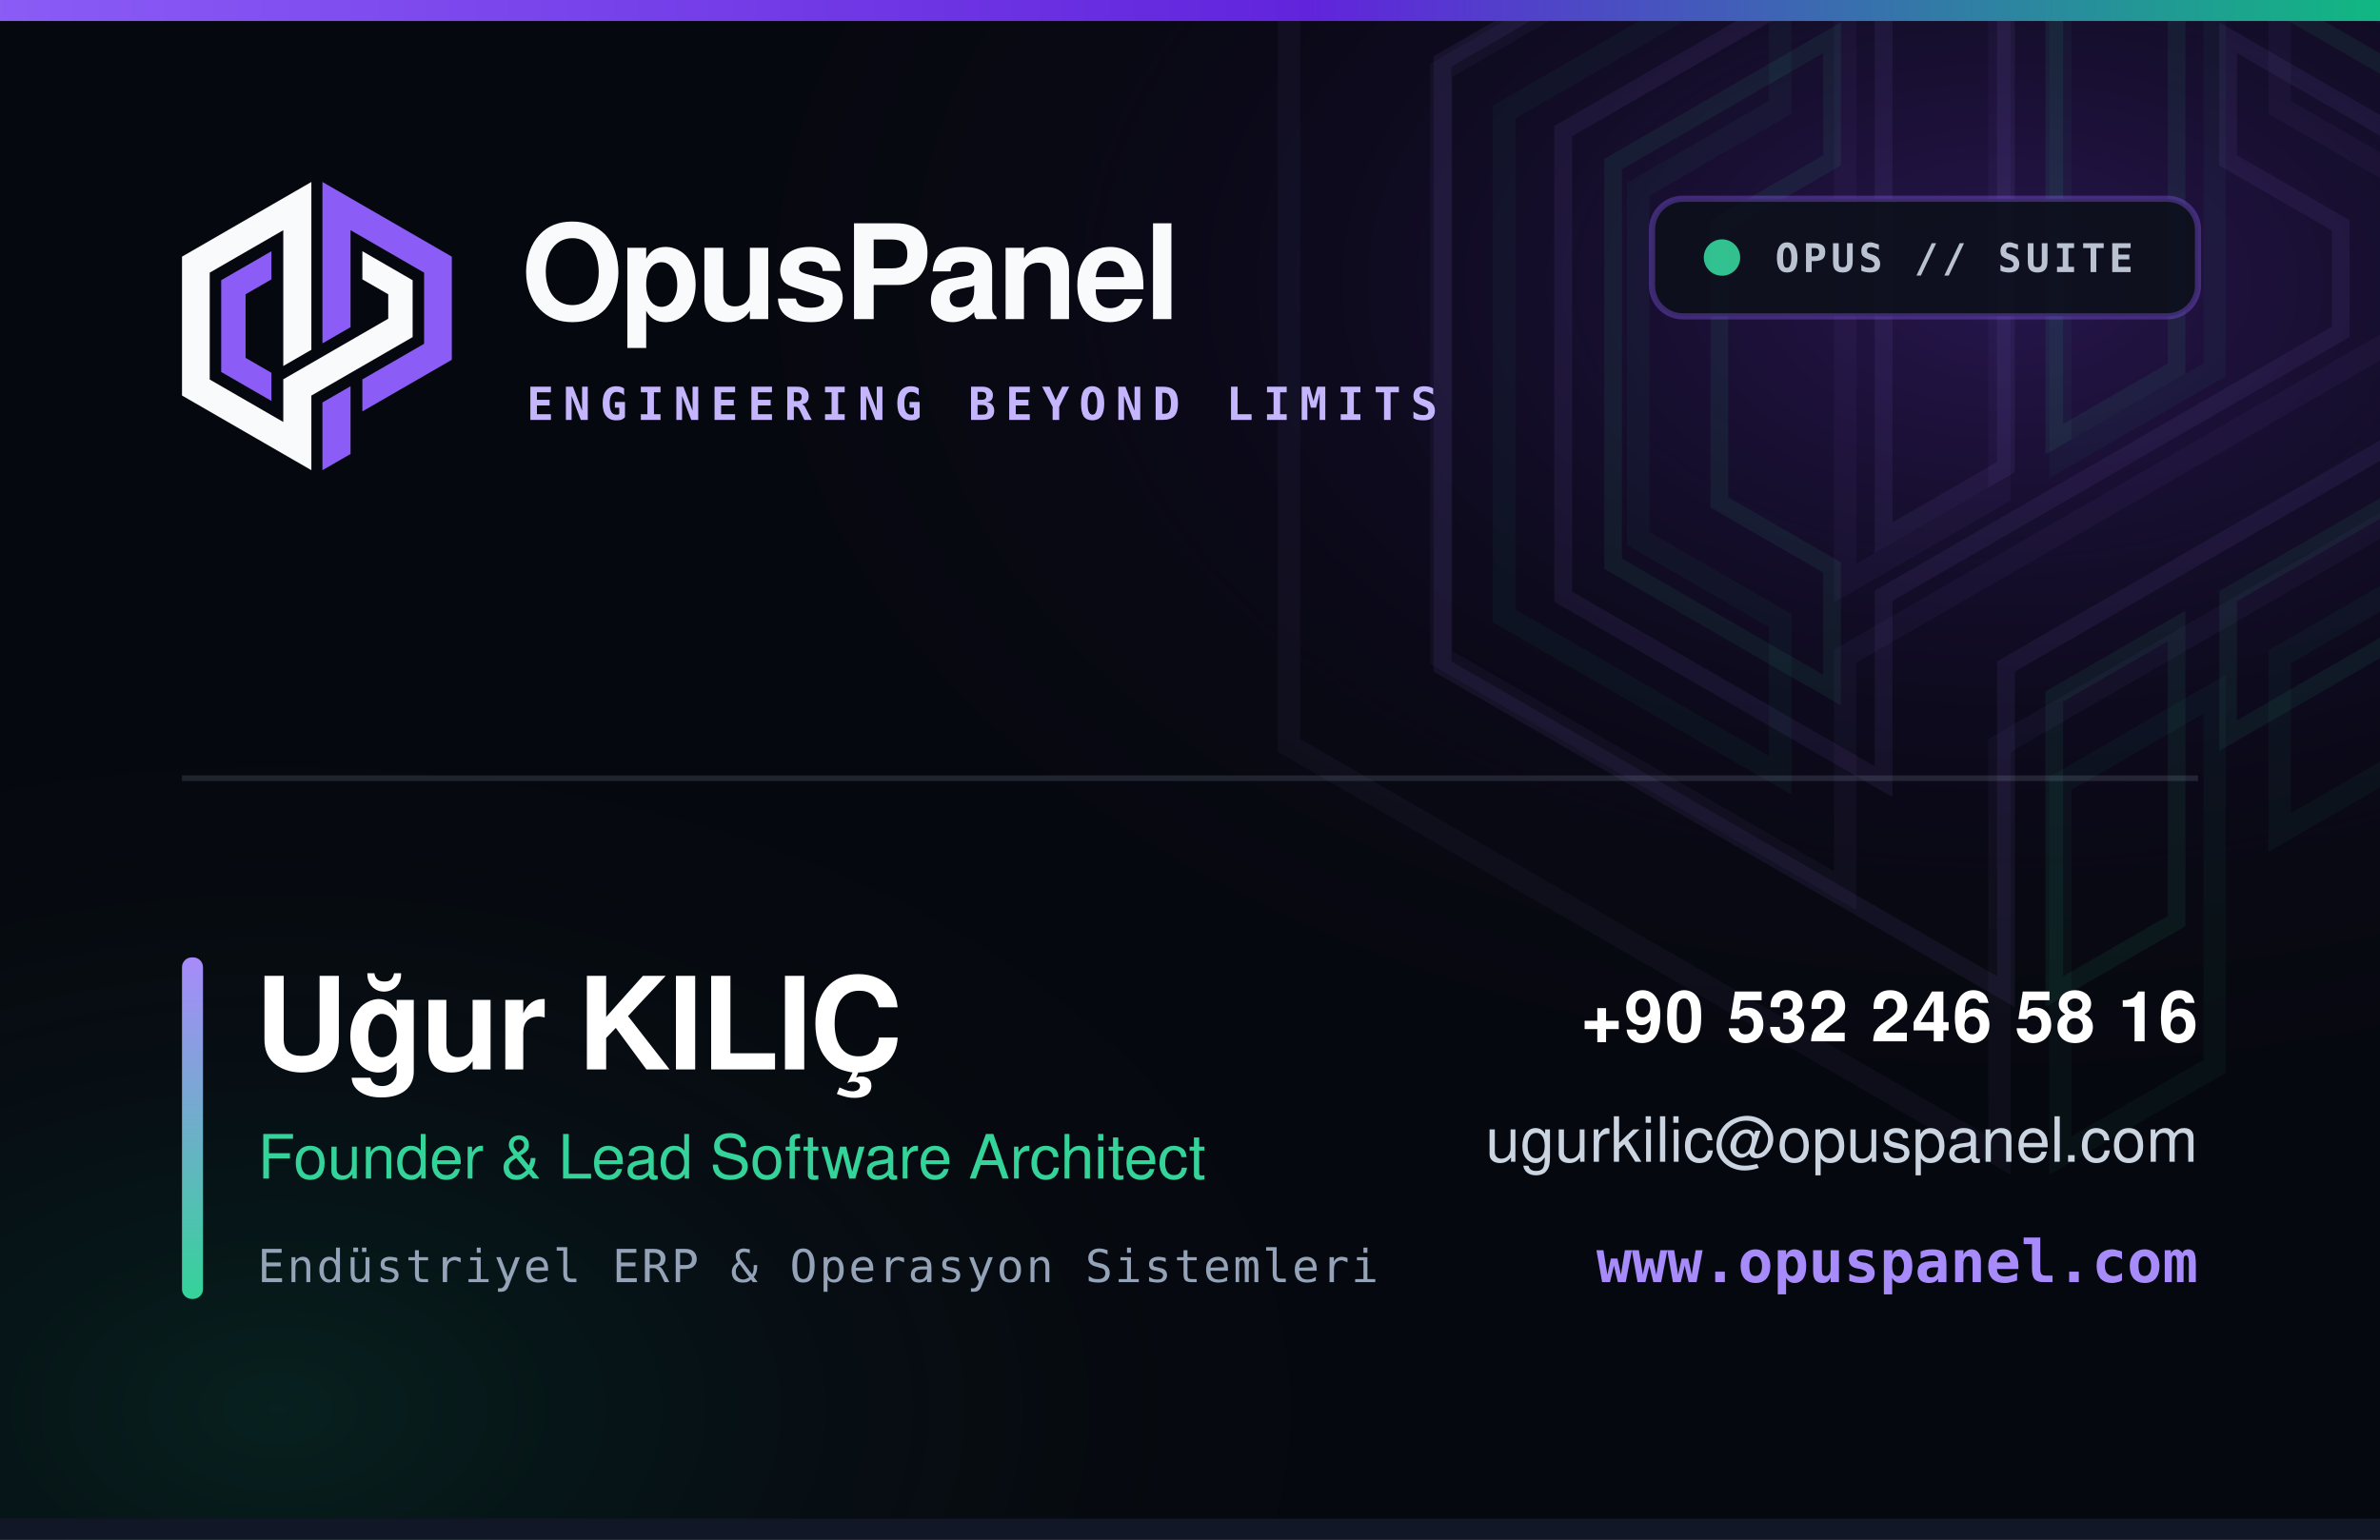
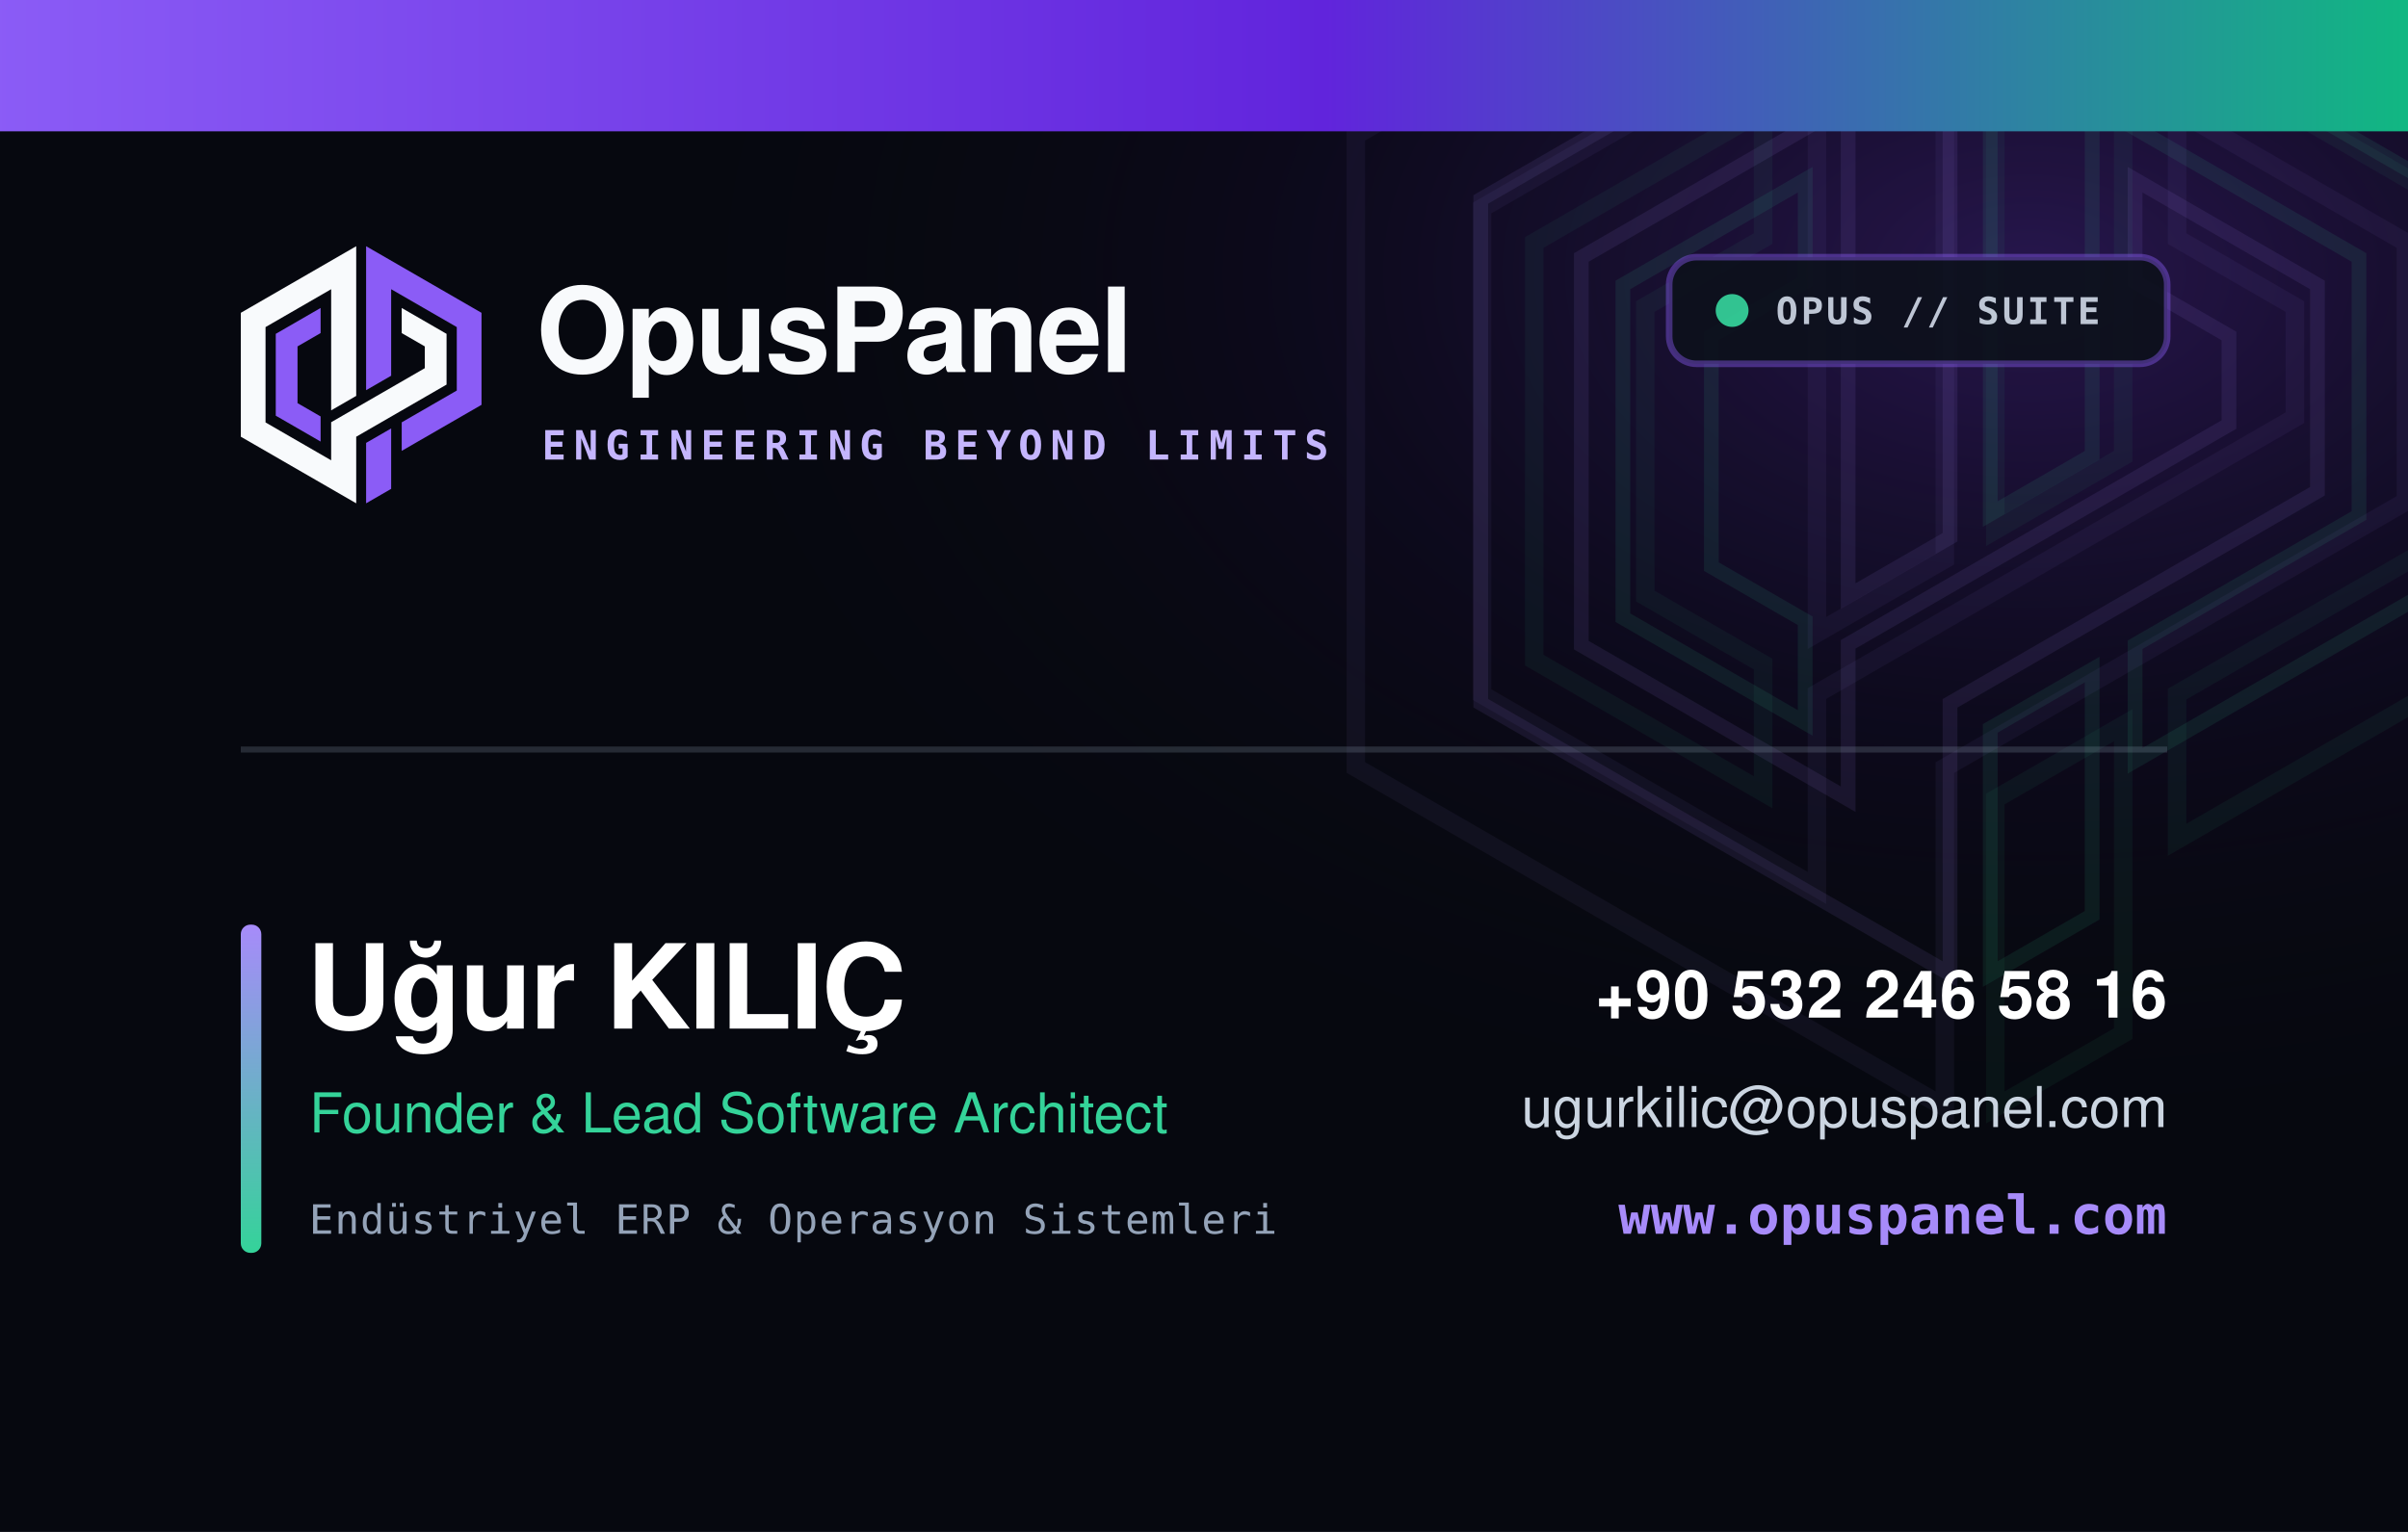
- <svg xmlns="http://www.w3.org/2000/svg" viewBox="0 0 85 55" width="85mm" height="55mm">
+ <svg xmlns="http://www.w3.org/2000/svg" viewBox="-3 -3 88 56" width="88mm" height="56mm">
  <defs>
    <linearGradient id="frontAccent" x1="0%" y1="0%" x2="100%" y2="0%">
      <stop offset="0%" stop-color="#8b5cf6" />
      <stop offset="55%" stop-color="#6124dc" />
      <stop offset="100%" stop-color="#10b981" />
    </linearGradient>
    <linearGradient id="verticalBar" x1="0%" y1="0%" x2="0%" y2="100%">
      <stop offset="0%" stop-color="#a78bfa" />
      <stop offset="100%" stop-color="#34d399" />
    </linearGradient>
    <radialGradient id="glowViolet" cx="84%" cy="18%" r="58%">
      <stop offset="0%" stop-color="#7c3aed" stop-opacity="0.28" />
      <stop offset="55%" stop-color="#4c1d95" stop-opacity="0.08" />
      <stop offset="100%" stop-color="#06080f" stop-opacity="0" />
    </radialGradient>
-     <radialGradient id="glowEmerald" cx="12%" cy="92%" r="48%">
-       <stop offset="0%" stop-color="#10b981" stop-opacity="0.14" />
-       <stop offset="100%" stop-color="#06080f" stop-opacity="0" />
-     </radialGradient>
    <clipPath id="bleedClipFront">
-       <rect x="0" y="0" width="85" height="55" />
+       <rect x="-3" y="-3" width="88" height="56" />
    </clipPath>
  </defs>
  <g clip-path="url(#bleedClipFront)">
-     <rect x="0" y="0" width="85" height="55" fill="#06080f" />
-     <rect x="0" y="0" width="85" height="55" fill="url(#glowViolet)" />
-     <rect x="0" y="0" width="85" height="55" fill="url(#glowEmerald)" />
-     <g transform="translate(43.12 -16.44) scale(0.115)" opacity="0.075">
+     <rect x="-3" y="-3" width="88" height="56" fill="#06080f" />
+     <rect x="-3" y="-3" width="88" height="56" fill="url(#glowViolet)" />
+     <g transform="translate(43.96 -11.59) scale(0.098)" opacity="0.095">
      <path fill="none" stroke="#a78bfa" stroke-width="5.5" d="M 73.00,162.04 L 248.00,61.00 L 248.00,288.06 L 210.00,310.00 L 210.00,126.24 L 110.50,183.69 L 110.50,328.31 L 210.00,385.76 L 210.00,328.00 L 352.00,246.02 L 352.00,212.98 L 317.00,192.78 L 317.00,154.68 L 385.00,193.94 L 385.00,270.90 L 248.00,350.00 L 248.00,451.00 L 73.00,349.96 Z" />
      <path fill="none" stroke="#34d399" stroke-width="5.5" d="M 263.00,61.00 L 438.00,162.04 L 438.00,301.60 L 317.00,371.46 L 317.00,328.16 L 400.50,279.95 L 400.50,183.69 L 301.00,126.24 L 301.00,257.46 L 263.00,279.40 Z M 126.00,193.94 L 194.00,154.68 L 194.00,192.78 L 159.00,212.98 L 159.00,299.02 L 194.00,319.22 L 194.00,357.32 L 126.00,318.06 Z M 263.00,359.34 L 301.00,337.40 L 301.00,429.06 L 263.00,451.00 Z" />
    </g>
-     <g transform="translate(35.45 -24.12) scale(0.145)" opacity="0.045">
+     <g transform="translate(37.57 -17.99) scale(0.123)" opacity="0.055">
      <path fill="none" stroke="#a78bfa" stroke-width="5.5" d="M 73.00,162.04 L 248.00,61.00 L 248.00,288.06 L 210.00,310.00 L 210.00,126.24 L 110.50,183.69 L 110.50,328.31 L 210.00,385.76 L 210.00,328.00 L 352.00,246.02 L 352.00,212.98 L 317.00,192.78 L 317.00,154.68 L 385.00,193.94 L 385.00,270.90 L 248.00,350.00 L 248.00,451.00 L 73.00,349.96 Z" />
      <path fill="none" stroke="#34d399" stroke-width="5.5" d="M 263.00,61.00 L 438.00,162.04 L 438.00,301.60 L 317.00,371.46 L 317.00,328.16 L 400.50,279.95 L 400.50,183.69 L 301.00,126.24 L 301.00,257.46 L 263.00,279.40 Z M 126.00,193.94 L 194.00,154.68 L 194.00,192.78 L 159.00,212.98 L 159.00,299.02 L 194.00,319.22 L 194.00,357.32 L 126.00,318.06 Z M 263.00,359.34 L 301.00,337.40 L 301.00,429.06 L 263.00,451.00 Z" />
    </g>
-     <rect x="0" y="0" width="85" height="0.75" fill="url(#frontAccent)" />
-     <rect x="0" y="54.25" width="85" height="0.75" fill="#111726" />
-     <g transform="translate(4.573 4.890) scale(0.0264)">
+     <rect x="-3" y="-3" width="88" height="4.8" fill="url(#frontAccent)" />
+     <g transform="translate(4.041 4.530) scale(0.0241)">
      <path fill="#f8fafc" d="M 73.00,162.04 L 248.00,61.00 L 248.00,288.06 L 210.00,310.00 L 210.00,126.24 L 110.50,183.69 L 110.50,328.31 L 210.00,385.76 L 210.00,328.00 L 352.00,246.02 L 352.00,212.98 L 317.00,192.78 L 317.00,154.68 L 385.00,193.94 L 385.00,270.90 L 248.00,350.00 L 248.00,451.00 L 73.00,349.96 Z" />
      <path fill="#8b5cf6" d="M 263.00,61.00 L 438.00,162.04 L 438.00,301.60 L 317.00,371.46 L 317.00,328.16 L 400.50,279.95 L 400.50,183.69 L 301.00,126.24 L 301.00,257.46 L 263.00,279.40 Z M 126.00,193.94 L 194.00,154.68 L 194.00,192.78 L 159.00,212.98 L 159.00,299.02 L 194.00,319.22 L 194.00,357.32 L 126.00,318.06 Z M 263.00,359.34 L 301.00,337.40 L 301.00,429.06 L 263.00,451.00 Z" />
    </g>
-     <text x="18.6" y="11.4" font-family="&quot;Avenir Next&quot;, &quot;Helvetica Neue&quot;, Helvetica, Arial, sans-serif" font-weight="700" font-size="4.7" letter-spacing="-0.12" fill="#f8fafc">OpusPanel</text>
-     <text x="18.8" y="15.0" font-family="&quot;Source Code Pro&quot;, Menlo, ui-monospace, monospace" font-weight="600" font-size="1.62" letter-spacing="0.34" fill="#c4b5fd">ENGINEERING BEYOND LIMITS</text>
-     <g opacity="0.9">
-       <rect x="59.0" y="7.1" width="19.5" height="4.2" rx="1.1" fill="#0c101b" stroke="#8b5cf6" stroke-opacity="0.4" stroke-width="0.22" />
-       <circle cx="61.5" cy="9.2" r="0.65" fill="#34d399" />
-       <text x="63.4" y="9.72" font-family="&quot;Source Code Pro&quot;, Menlo, ui-monospace, monospace" font-weight="600" font-size="1.42" letter-spacing="0.14" fill="#cbd5e1">OPUS // SUITE</text>
+     <text x="16.6" y="10.6" font-family="&quot;Avenir Next&quot;, &quot;Helvetica Neue&quot;, Helvetica, Arial, sans-serif" font-weight="700" font-size="4.30" letter-spacing="-0.08" fill="#f8fafc">OpusPanel</text>
+     <text x="16.8" y="13.8" font-family="&quot;Source Code Pro&quot;, Menlo, ui-monospace, monospace" font-weight="600" font-size="1.48" letter-spacing="0.27" fill="#c4b5fd">ENGINEERING BEYOND LIMITS</text>
+     <g opacity="0.92">
+       <rect x="58.0" y="6.4" width="18.2" height="3.9" rx="1.0" fill="#0c101b" stroke="#8b5cf6" stroke-opacity="0.45" stroke-width="0.24" />
+       <circle cx="60.3" cy="8.35" r="0.6" fill="#34d399" />
+       <text x="61.9" y="8.85" font-family="&quot;Source Code Pro&quot;, Menlo, ui-monospace, monospace" font-weight="600" font-size="1.36" letter-spacing="0.10" fill="#cbd5e1">OPUS // SUITE</text>
    </g>
-     <line x1="6.5" y1="27.8" x2="78.5" y2="27.8" stroke="#94a3b8" stroke-opacity="0.18" stroke-width="0.2" />
-     <rect x="6.5" y="34.2" width="0.75" height="12.2" rx="0.35" fill="url(#verticalBar)" />
-     <text x="9.1" y="38.2" font-family="&quot;Avenir Next&quot;, &quot;Helvetica Neue&quot;, Helvetica, Arial, sans-serif" font-weight="700" font-size="4.6" letter-spacing="-0.1" fill="#ffffff">Uğur KILIÇ</text>
-     <text x="9.2" y="42.1" font-family="&quot;Avenir Next&quot;, &quot;Helvetica Neue&quot;, Helvetica, Arial, sans-serif" font-weight="500" font-size="2.18" fill="#34d399">Founder &amp; Lead Software Architect</text>
-     <text x="9.2" y="45.8" font-family="&quot;Source Code Pro&quot;, Menlo, ui-monospace, monospace" font-weight="500" font-size="1.62" letter-spacing="0.08" fill="#94a3b8">Endüstriyel ERP &amp; Operasyon Sistemleri</text>
+     <line x1="5.8" y1="24.4" x2="76.2" y2="24.4" stroke="#94a3b8" stroke-opacity="0.22" stroke-width="0.22" />
+     <rect x="5.8" y="30.8" width="0.75" height="12.0" rx="0.35" fill="url(#verticalBar)" />
+     <text x="8.2" y="34.6" font-family="&quot;Avenir Next&quot;, &quot;Helvetica Neue&quot;, Helvetica, Arial, sans-serif" font-weight="700" font-size="4.30" letter-spacing="-0.06" fill="#ffffff">Uğur KILIÇ</text>
+     <text x="8.3" y="38.4" font-family="&quot;Avenir Next&quot;, &quot;Helvetica Neue&quot;, Helvetica, Arial, sans-serif" font-weight="500" font-size="2.02" fill="#34d399">Founder &amp; Lead Software Architect</text>
+     <text x="8.3" y="42.1" font-family="&quot;Source Code Pro&quot;, Menlo, ui-monospace, monospace" font-weight="500" font-size="1.48" letter-spacing="0.04" fill="#94a3b8">Endüstriyel ERP &amp; Operasyon Sistemleri</text>
    <g text-anchor="end">
-       <text x="78.5" y="37.2" font-family="&quot;Avenir Next&quot;, &quot;Helvetica Neue&quot;, Helvetica, Arial, sans-serif" font-weight="700" font-size="2.52" letter-spacing="0.06" fill="#ffffff">+90 532 246 58 16</text>
-       <text x="78.5" y="41.5" font-family="&quot;Avenir Next&quot;, &quot;Helvetica Neue&quot;, Helvetica, Arial, sans-serif" font-weight="500" font-size="2.22" fill="#cbd5e1">ugurkilic@opuspanel.com</text>
-       <text x="78.5" y="45.8" font-family="&quot;Source Code Pro&quot;, Menlo, ui-monospace, monospace" font-weight="600" font-size="2.10" fill="#a78bfa">www.opuspanel.com</text>
+       <text x="76.2" y="34.2" font-family="&quot;Avenir Next&quot;, &quot;Helvetica Neue&quot;, Helvetica, Arial, sans-serif" font-weight="700" font-size="2.40" letter-spacing="0.05" fill="#ffffff">+90 532 246 58 16</text>
+       <text x="76.2" y="38.2" font-family="&quot;Avenir Next&quot;, &quot;Helvetica Neue&quot;, Helvetica, Arial, sans-serif" font-weight="500" font-size="2.06" fill="#cbd5e1">ugurkilic@opuspanel.com</text>
+       <text x="76.2" y="42.1" font-family="&quot;Source Code Pro&quot;, Menlo, ui-monospace, monospace" font-weight="600" font-size="1.96" fill="#a78bfa">www.opuspanel.com</text>
    </g>
  </g>
</svg>
